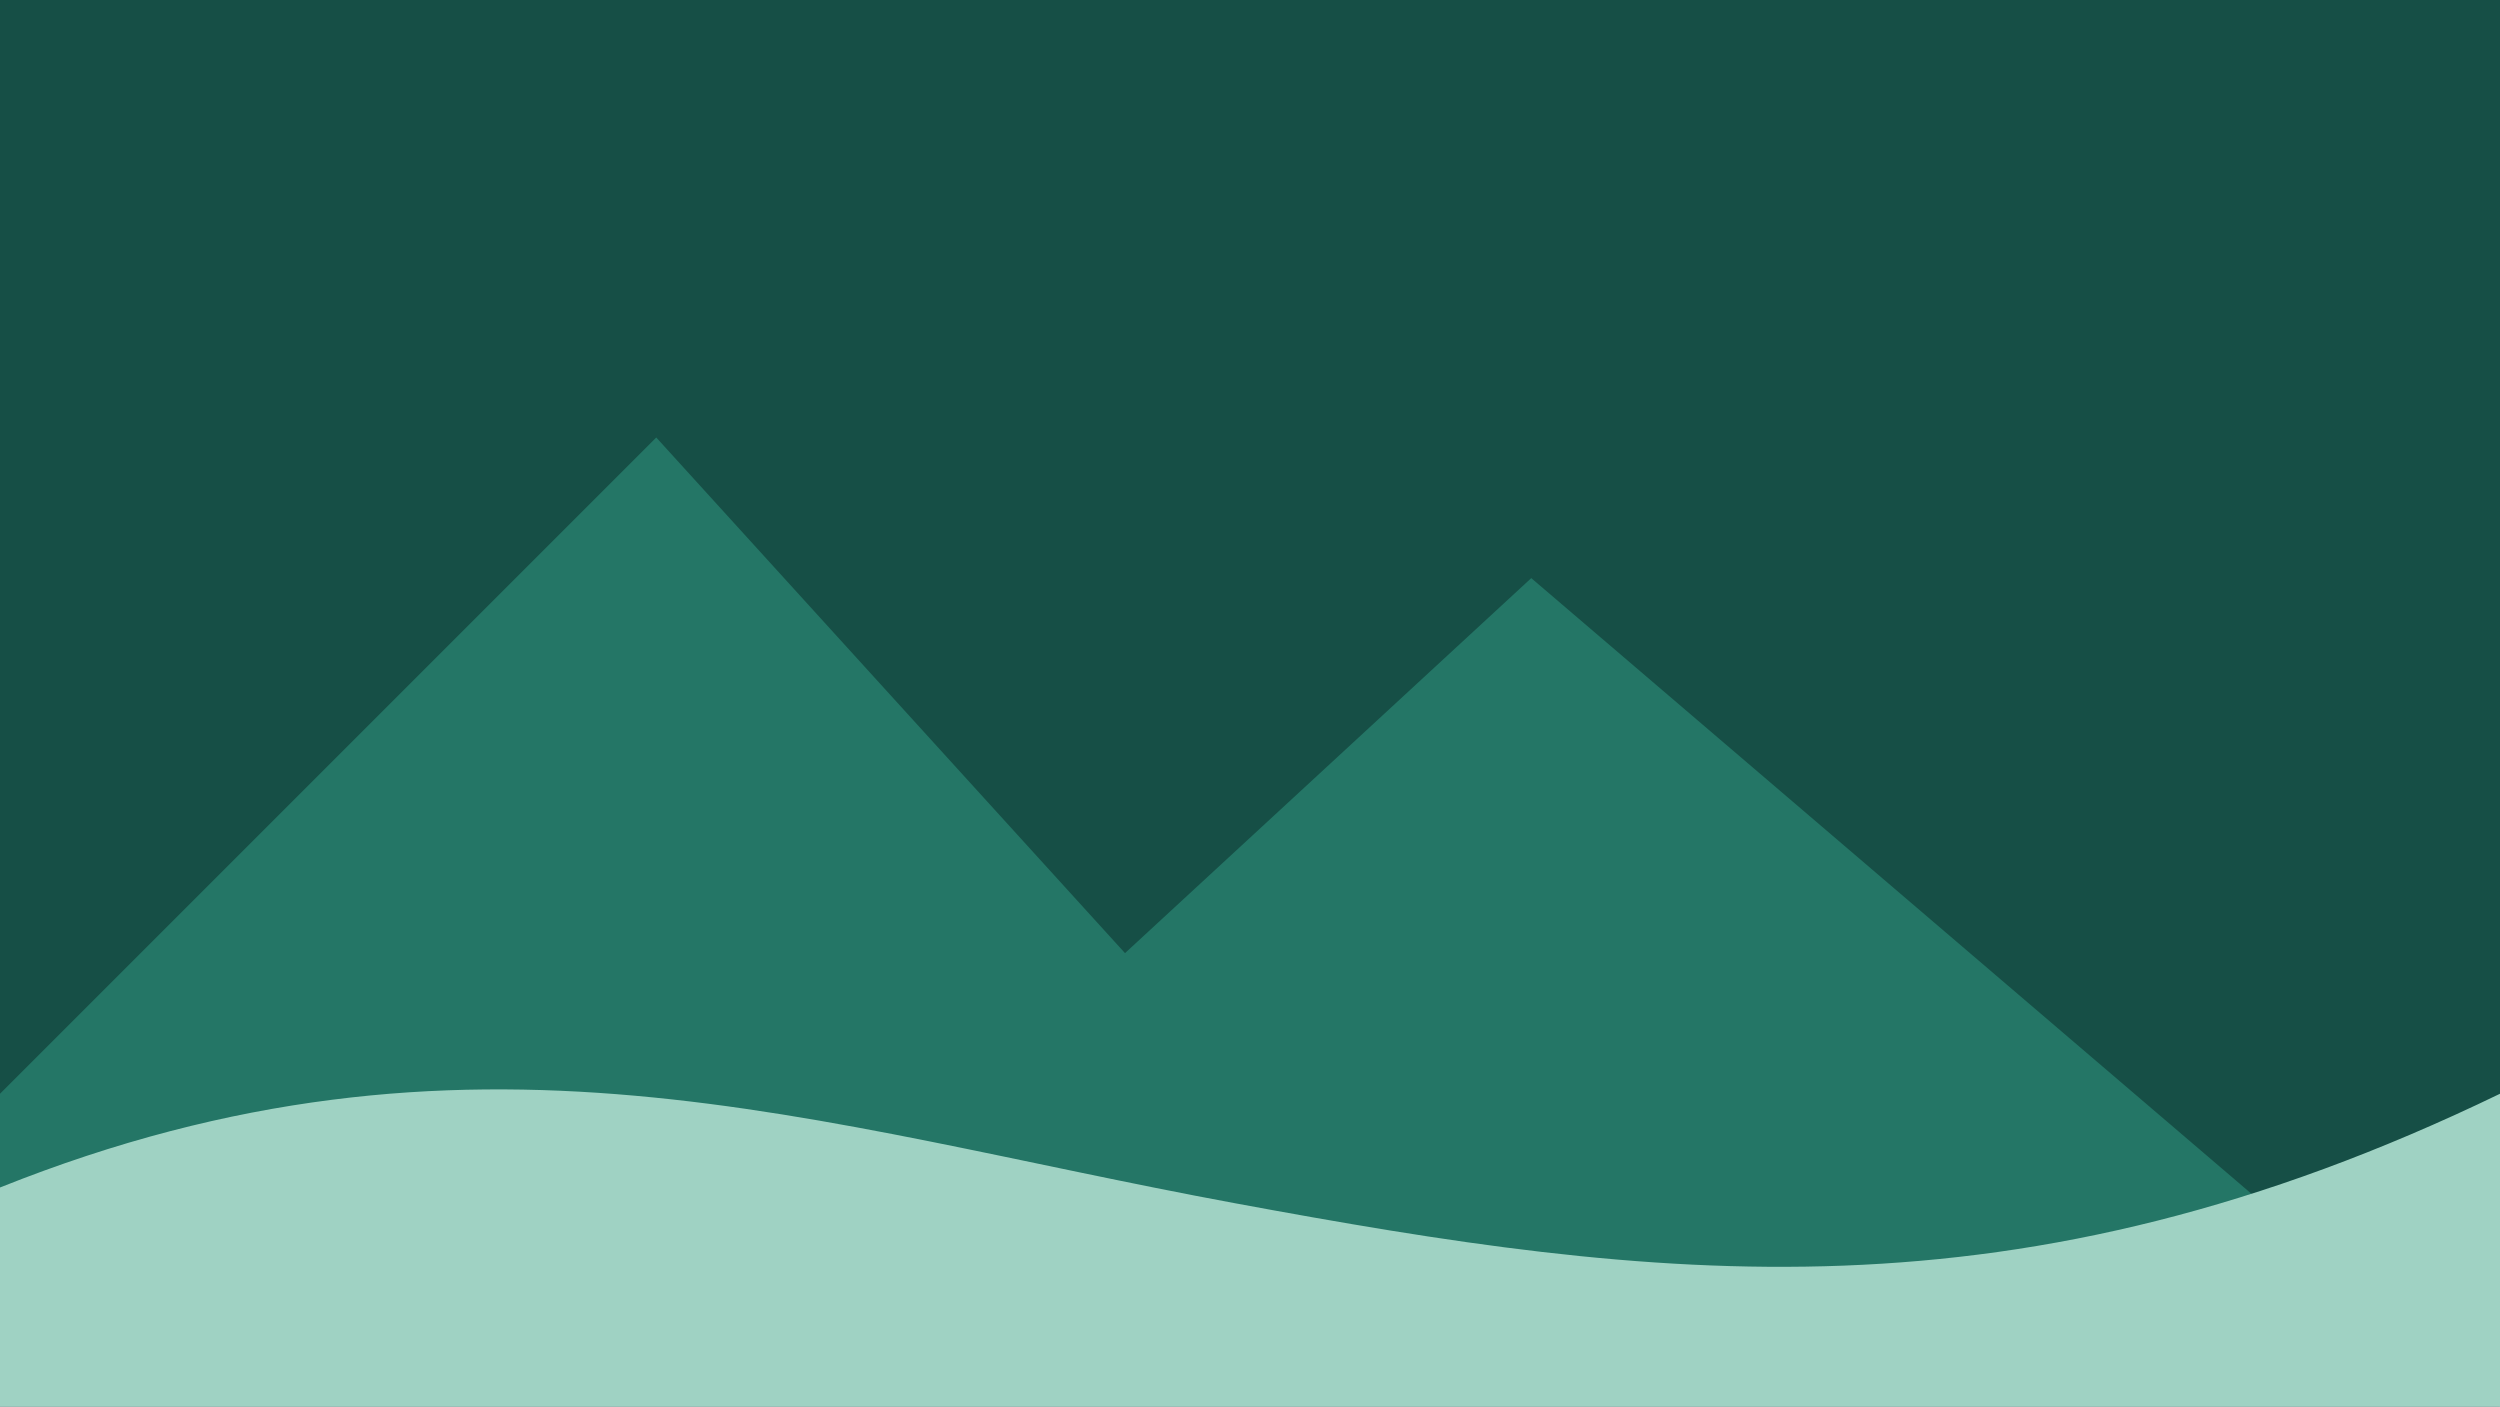
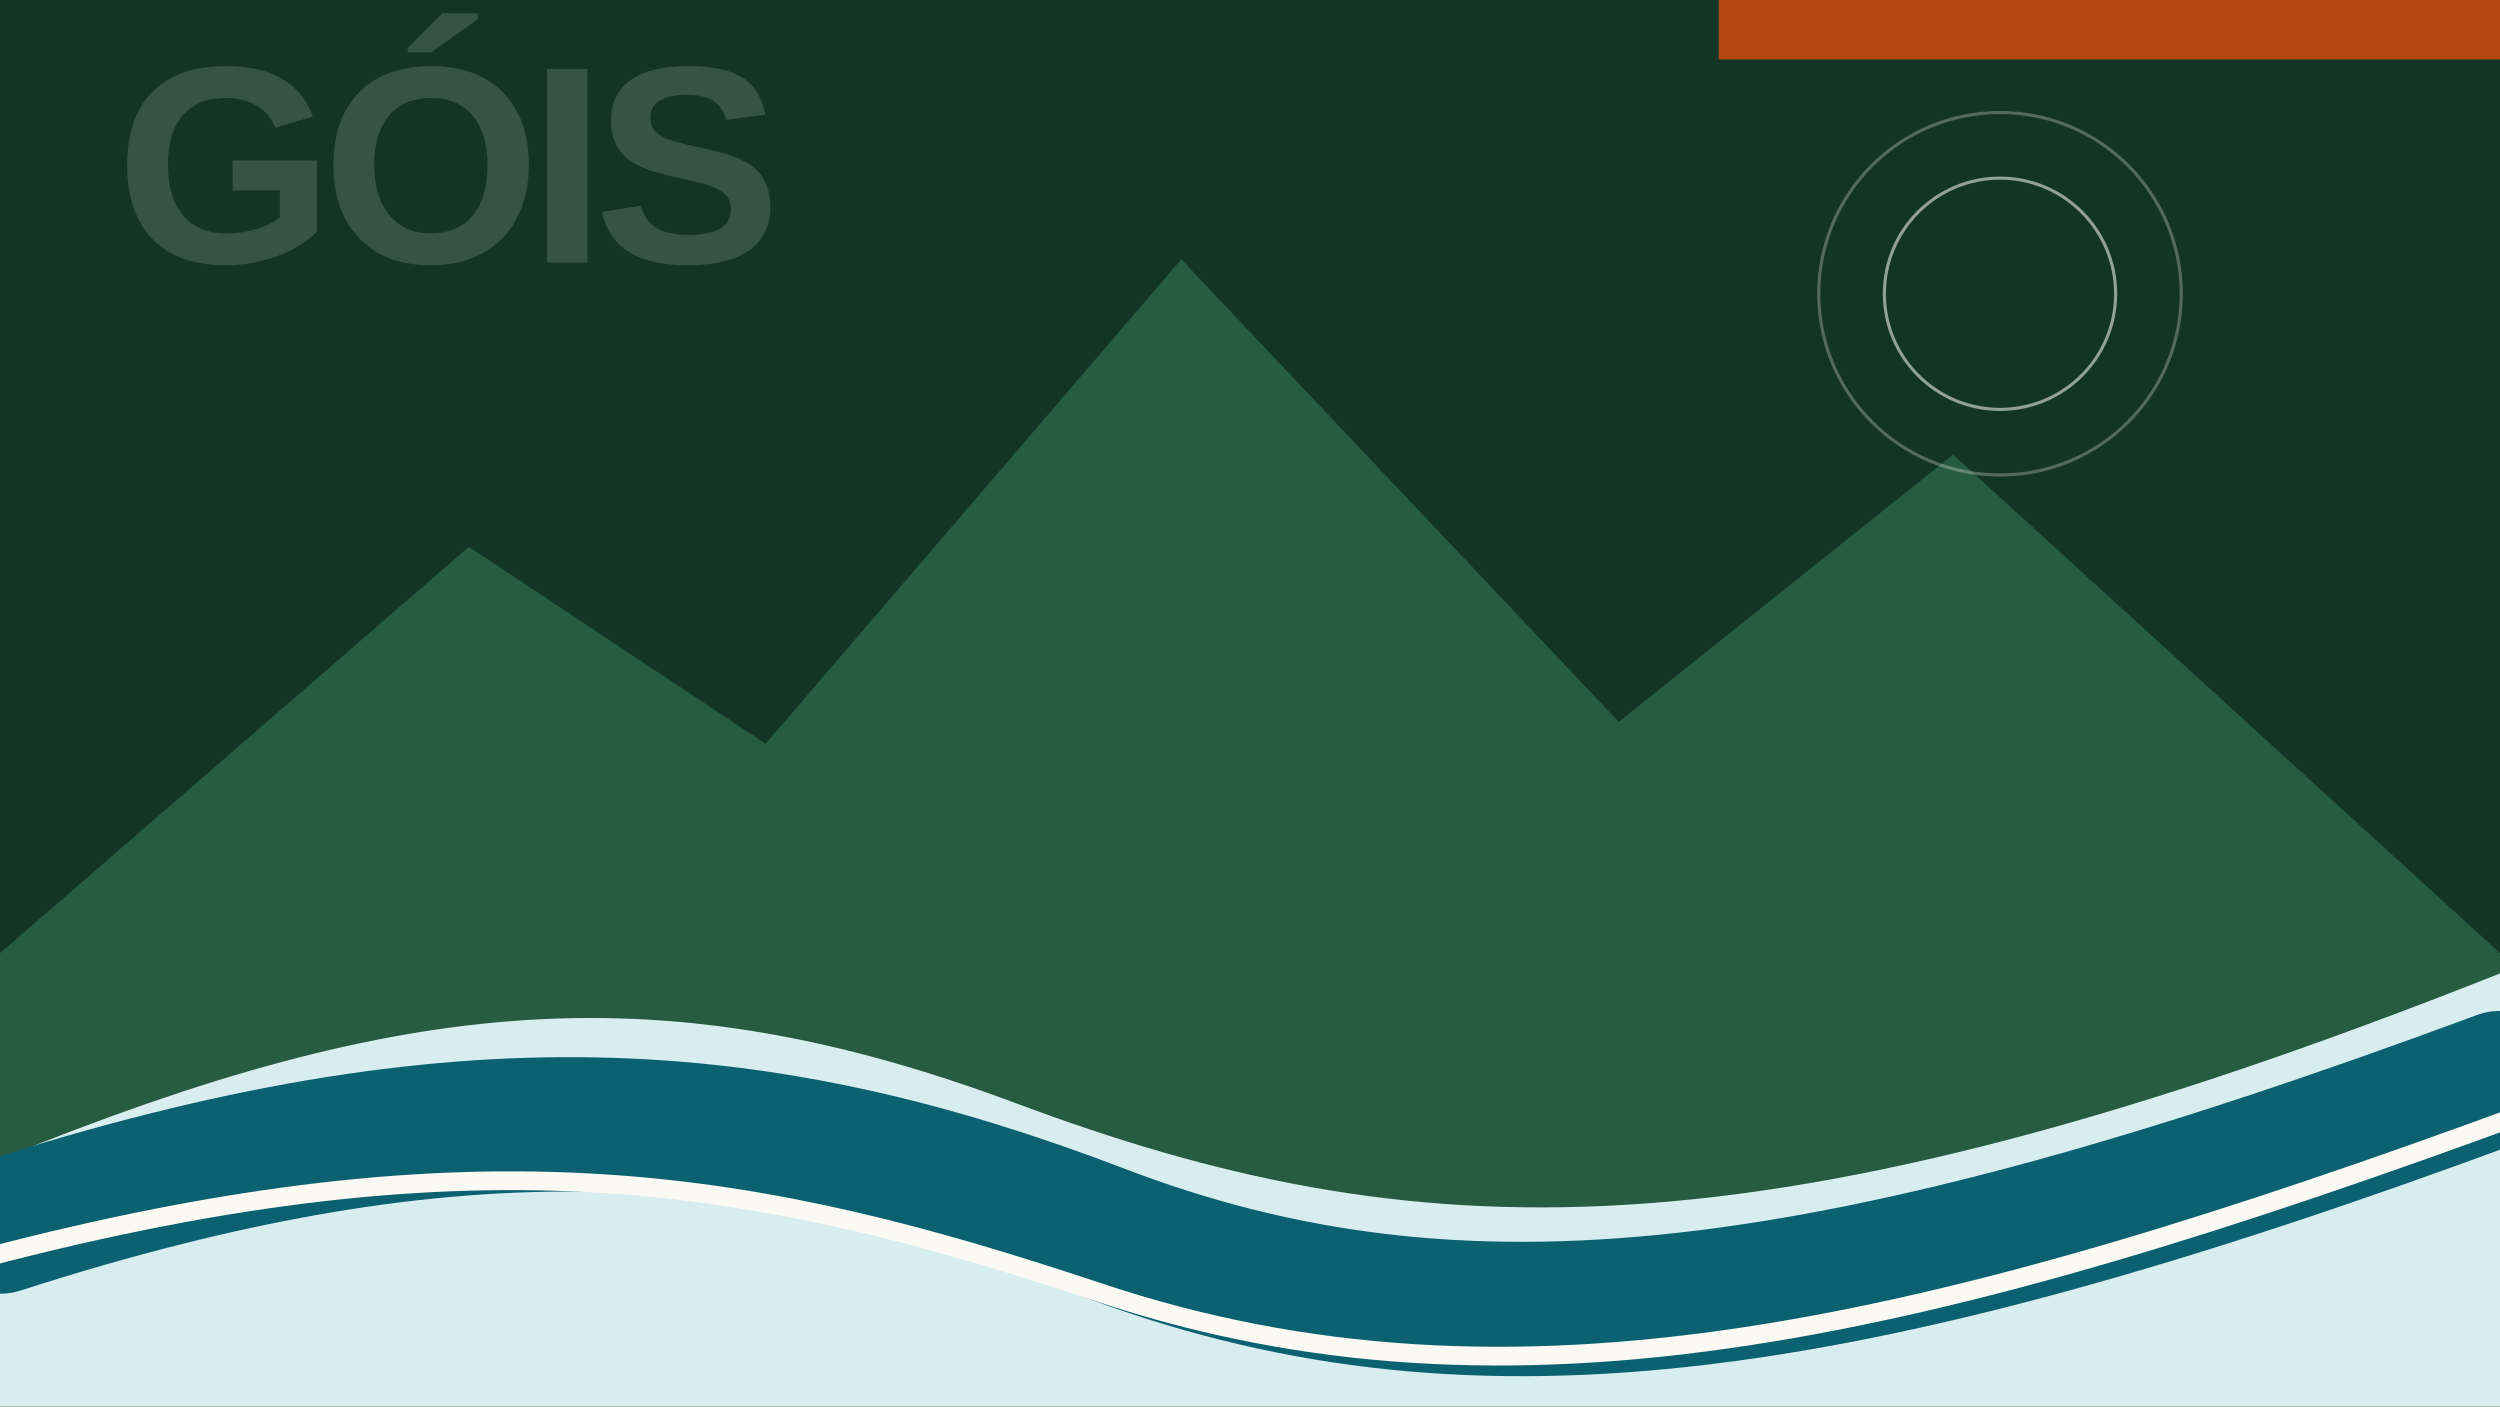
- <svg xmlns="http://www.w3.org/2000/svg" width="1600" height="900" viewBox="0 0 1600 900">
-   <rect width="1600" height="900" fill="#164f46" />
-   <path d="M0 700L420 280l300 330 260-240 620 530H0z" fill="#247666" />
-   <path d="M0 760c300-120 520-40 790 10s500 80 810-70v200H0z" fill="#9fd2c3" />
+ <svg xmlns="http://www.w3.org/2000/svg" width="1600" height="900" viewBox="0 0 1600 900" role="img" aria-label="">
+   <rect width="1600" height="900" fill="#123525" />
+   <path d="M0 610 300 350l190 126 266-310 280 296 214-171 350 319v290H0Z" fill="#285c40" />
+   <path d="M0 742c260-106 425-120 650-36 254 95 474 106 950-83v277H0Z" fill="#d8edf0" />
+   <path d="M0 785c295-95 487-80 704 3 232 89 470 60 896-98" fill="none" stroke="#0b6170" stroke-width="86" stroke-linecap="round" />
+   <path d="M-10 805c320-84 497-50 713 22 266 89 534 25 917-116" fill="none" stroke="#fbf9f4" stroke-width="12" stroke-linecap="round" />
+   <rect x="1100" y="0" width="500" height="38" fill="#b44712" />
+   <text x="74" y="168" fill="#fbf9f4" opacity=".16" font-family="Arial,sans-serif" font-size="180" font-weight="800" letter-spacing="-8">GÓIS</text>
+   <circle cx="1280" cy="188" r="74" fill="none" stroke="#fbf9f4" stroke-width="2" opacity=".55" />
+   <circle cx="1280" cy="188" r="116" fill="none" stroke="#fbf9f4" stroke-width="2" opacity=".28" />
</svg>
